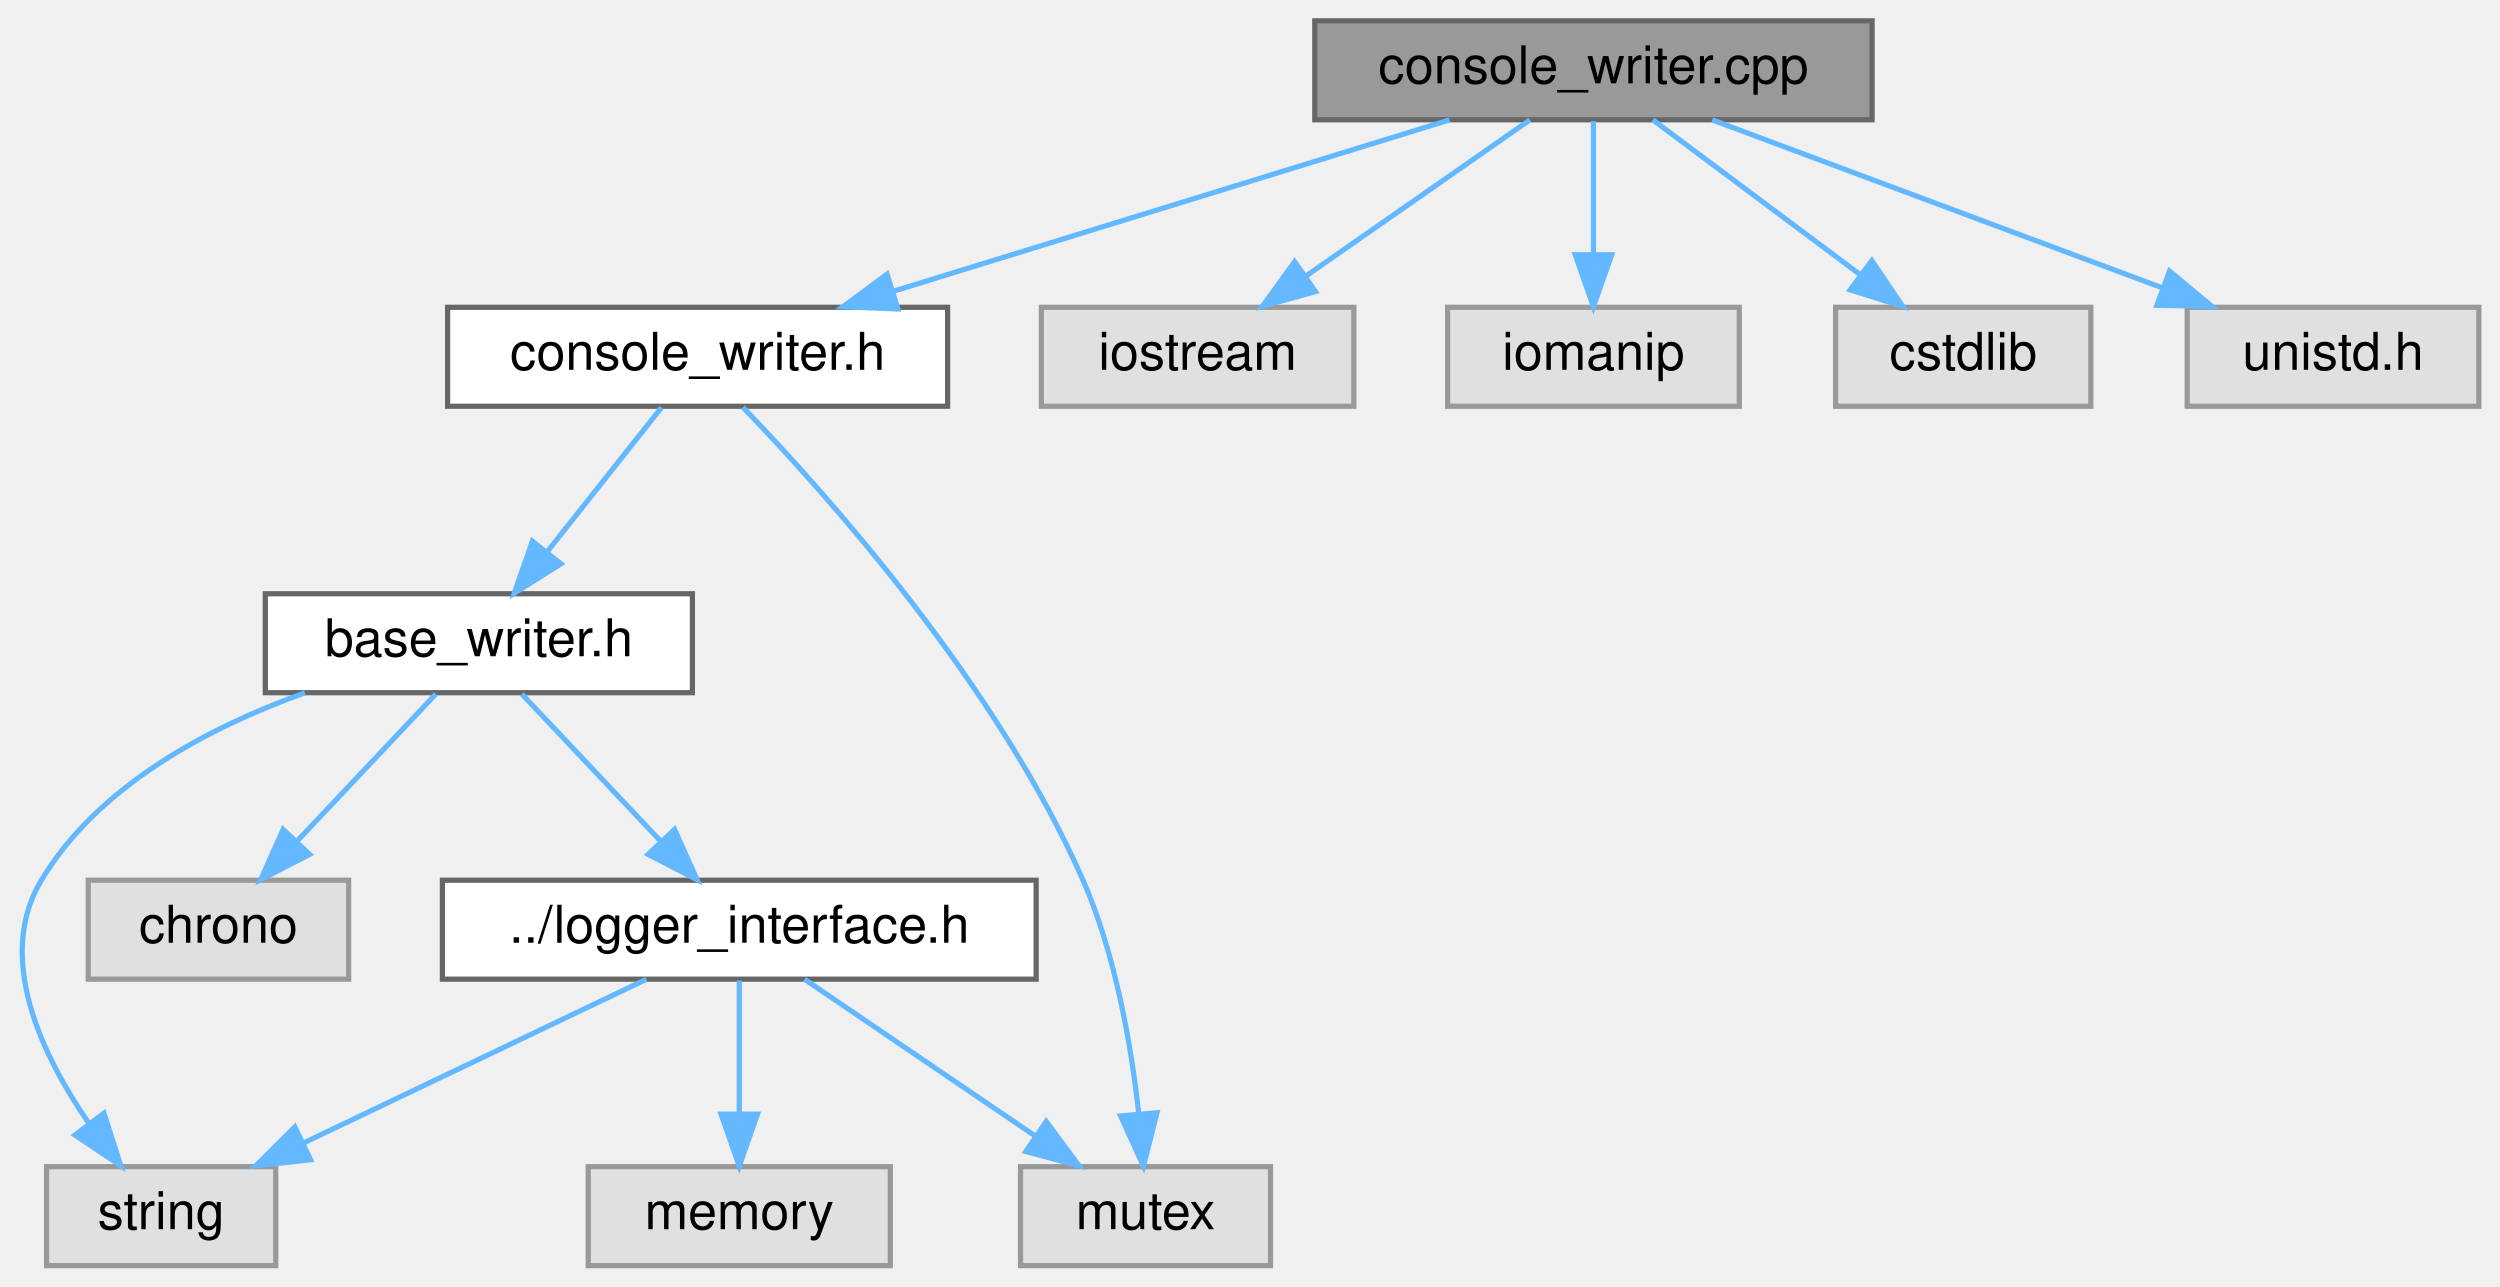
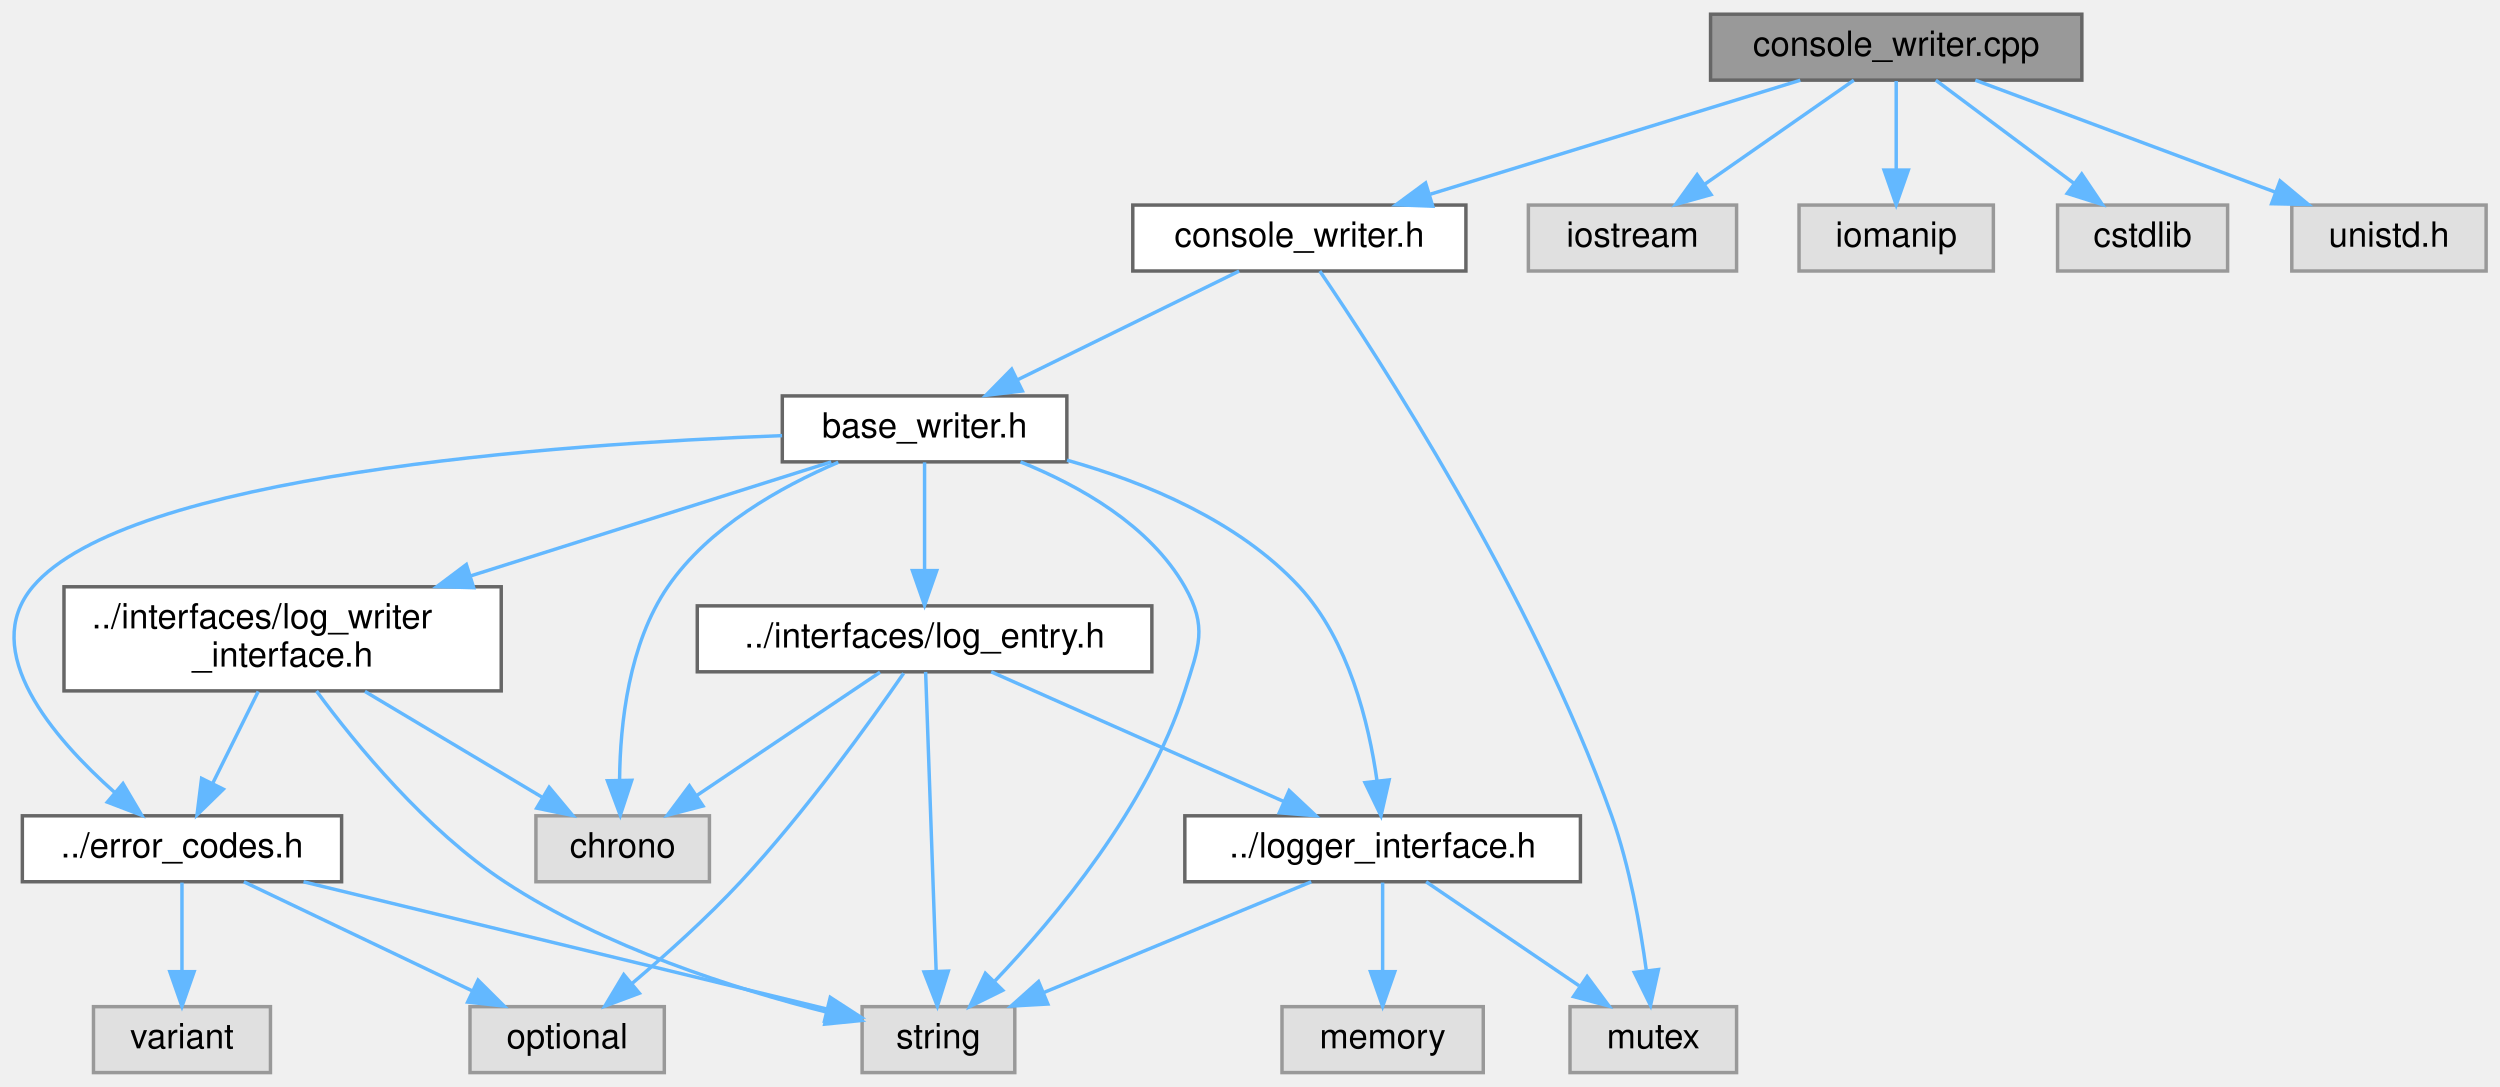
- <svg xmlns="http://www.w3.org/2000/svg" xmlns:xlink="http://www.w3.org/1999/xlink" width="480pt" height="247pt" viewBox="0.00 0.00 479.88 247.00">
-   <g id="graph0" class="graph" transform="scale(1 1) rotate(0) translate(4 243)">
+ <svg xmlns="http://www.w3.org/2000/svg" xmlns:xlink="http://www.w3.org/1999/xlink" width="720pt" height="313pt" viewBox="0.00 0.00 720.44 313.00">
+   <g id="graph0" class="graph" transform="scale(1 1) rotate(0) translate(4 309)">
    <g id="Node000001" class="node">
      <g id="a_Node000001">
        <a xlink:title=" ">
-           <polygon fill="#999999" stroke="#666666" points="355.38,-239 248.38,-239 248.38,-220 355.38,-220 355.38,-239" />
-           <text text-anchor="middle" x="301.88" y="-227" font-family="Helvetica,sans-Serif" font-size="10.00">console_writer.cpp</text>
+           <polygon fill="#999999" stroke="#666666" points="595.94,-305 488.94,-305 488.94,-286 595.94,-286 595.94,-305" />
+           <text text-anchor="middle" x="542.44" y="-293" font-family="Helvetica,sans-Serif" font-size="10.00">console_writer.cpp</text>
        </a>
      </g>
    </g>
    <g id="Node000002" class="node">
      <g id="a_Node000002">
        <a xlink:href="console__writer_8h.html" target="_top" xlink:title=" ">
-           <polygon fill="white" stroke="#666666" points="177.88,-184 81.88,-184 81.88,-165 177.88,-165 177.88,-184" />
-           <text text-anchor="middle" x="129.88" y="-172" font-family="Helvetica,sans-Serif" font-size="10.00">console_writer.h</text>
+           <polygon fill="white" stroke="#666666" points="418.44,-250 322.44,-250 322.44,-231 418.44,-231 418.44,-250" />
+           <text text-anchor="middle" x="370.44" y="-238" font-family="Helvetica,sans-Serif" font-size="10.00">console_writer.h</text>
        </a>
      </g>
    </g>
    <g id="edge1_Node000001_Node000002" class="edge">
      <g id="a_edge1_Node000001_Node000002">
        <a xlink:title=" ">
-           <path fill="none" stroke="#63b8ff" d="M274.24,-219.98C245.37,-211.09 199.87,-197.07 167.68,-187.15" />
-           <polygon fill="#63b8ff" stroke="#63b8ff" points="168.32,-183.68 157.73,-184.08 166.26,-190.37 168.32,-183.68" />
-         </a>
-       </g>
-     </g>
-     <g id="Node000009" class="node">
-       <g id="a_Node000009">
-         <a xlink:title=" ">
-           <polygon fill="#e0e0e0" stroke="#999999" points="255.88,-184 195.88,-184 195.88,-165 255.88,-165 255.88,-184" />
-           <text text-anchor="middle" x="225.88" y="-172" font-family="Helvetica,sans-Serif" font-size="10.00">iostream</text>
-         </a>
-       </g>
-     </g>
-     <g id="edge10_Node000001_Node000009" class="edge">
-       <g id="a_edge10_Node000001_Node000009">
-         <a xlink:title=" ">
-           <path fill="none" stroke="#63b8ff" d="M289.67,-219.98C278.1,-211.92 260.5,-199.65 246.72,-190.03" />
-           <polygon fill="#63b8ff" stroke="#63b8ff" points="248.52,-187.02 238.31,-184.17 244.51,-192.76 248.52,-187.02" />
-         </a>
-       </g>
-     </g>
-     <g id="Node000010" class="node">
-       <g id="a_Node000010">
-         <a xlink:title=" ">
-           <polygon fill="#e0e0e0" stroke="#999999" points="329.88,-184 273.88,-184 273.88,-165 329.88,-165 329.88,-184" />
-           <text text-anchor="middle" x="301.88" y="-172" font-family="Helvetica,sans-Serif" font-size="10.00">iomanip</text>
-         </a>
-       </g>
-     </g>
-     <g id="edge11_Node000001_Node000010" class="edge">
-       <g id="a_edge11_Node000001_Node000010">
-         <a xlink:title=" ">
-           <path fill="none" stroke="#63b8ff" d="M301.88,-219.75C301.88,-212.8 301.88,-202.85 301.88,-194.13" />
-           <polygon fill="#63b8ff" stroke="#63b8ff" points="305.38,-194.09 301.88,-184.09 298.38,-194.09 305.38,-194.09" />
-         </a>
-       </g>
-     </g>
-     <g id="Node000011" class="node">
-       <g id="a_Node000011">
-         <a xlink:title=" ">
-           <polygon fill="#e0e0e0" stroke="#999999" points="397.38,-184 348.38,-184 348.38,-165 397.38,-165 397.38,-184" />
-           <text text-anchor="middle" x="372.88" y="-172" font-family="Helvetica,sans-Serif" font-size="10.00">cstdlib</text>
-         </a>
-       </g>
-     </g>
-     <g id="edge12_Node000001_Node000011" class="edge">
-       <g id="a_edge12_Node000001_Node000011">
-         <a xlink:title=" ">
-           <path fill="none" stroke="#63b8ff" d="M313.29,-219.98C323.99,-212 340.22,-199.88 353.04,-190.31" />
-           <polygon fill="#63b8ff" stroke="#63b8ff" points="355.34,-192.96 361.26,-184.17 351.16,-187.35 355.34,-192.96" />
-         </a>
-       </g>
-     </g>
-     <g id="Node000012" class="node">
-       <g id="a_Node000012">
-         <a xlink:title=" ">
-           <polygon fill="#e0e0e0" stroke="#999999" points="471.88,-184 415.88,-184 415.88,-165 471.88,-165 471.88,-184" />
-           <text text-anchor="middle" x="443.88" y="-172" font-family="Helvetica,sans-Serif" font-size="10.00">unistd.h</text>
-         </a>
-       </g>
-     </g>
-     <g id="edge13_Node000001_Node000012" class="edge">
-       <g id="a_edge13_Node000001_Node000012">
-         <a xlink:title=" ">
-           <path fill="none" stroke="#63b8ff" d="M324.69,-219.98C348.05,-211.27 384.58,-197.63 411.05,-187.75" />
-           <polygon fill="#63b8ff" stroke="#63b8ff" points="412.5,-190.95 420.65,-184.17 410.06,-184.39 412.5,-190.95" />
+           <path fill="none" stroke="#63b8ff" d="M514.8,-285.98C485.93,-277.09 440.43,-263.07 408.24,-253.15" />
+           <polygon fill="#63b8ff" stroke="#63b8ff" points="408.88,-249.68 398.29,-250.08 406.82,-256.37 408.88,-249.68" />
+         </a>
+       </g>
+     </g>
+     <g id="Node000014" class="node">
+       <g id="a_Node000014">
+         <a xlink:title=" ">
+           <polygon fill="#e0e0e0" stroke="#999999" points="496.44,-250 436.44,-250 436.44,-231 496.44,-231 496.44,-250" />
+           <text text-anchor="middle" x="466.44" y="-238" font-family="Helvetica,sans-Serif" font-size="10.00">iostream</text>
+         </a>
+       </g>
+     </g>
+     <g id="edge23_Node000001_Node000014" class="edge">
+       <g id="a_edge23_Node000001_Node000014">
+         <a xlink:title=" ">
+           <path fill="none" stroke="#63b8ff" d="M530.23,-285.98C518.66,-277.92 501.06,-265.65 487.28,-256.03" />
+           <polygon fill="#63b8ff" stroke="#63b8ff" points="489.08,-253.02 478.87,-250.17 485.07,-258.76 489.08,-253.02" />
+         </a>
+       </g>
+     </g>
+     <g id="Node000015" class="node">
+       <g id="a_Node000015">
+         <a xlink:title=" ">
+           <polygon fill="#e0e0e0" stroke="#999999" points="570.44,-250 514.44,-250 514.44,-231 570.44,-231 570.44,-250" />
+           <text text-anchor="middle" x="542.44" y="-238" font-family="Helvetica,sans-Serif" font-size="10.00">iomanip</text>
+         </a>
+       </g>
+     </g>
+     <g id="edge24_Node000001_Node000015" class="edge">
+       <g id="a_edge24_Node000001_Node000015">
+         <a xlink:title=" ">
+           <path fill="none" stroke="#63b8ff" d="M542.44,-285.75C542.44,-278.8 542.44,-268.85 542.44,-260.13" />
+           <polygon fill="#63b8ff" stroke="#63b8ff" points="545.94,-260.09 542.44,-250.09 538.94,-260.09 545.94,-260.09" />
+         </a>
+       </g>
+     </g>
+     <g id="Node000016" class="node">
+       <g id="a_Node000016">
+         <a xlink:title=" ">
+           <polygon fill="#e0e0e0" stroke="#999999" points="637.94,-250 588.94,-250 588.94,-231 637.94,-231 637.94,-250" />
+           <text text-anchor="middle" x="613.44" y="-238" font-family="Helvetica,sans-Serif" font-size="10.00">cstdlib</text>
+         </a>
+       </g>
+     </g>
+     <g id="edge25_Node000001_Node000016" class="edge">
+       <g id="a_edge25_Node000001_Node000016">
+         <a xlink:title=" ">
+           <path fill="none" stroke="#63b8ff" d="M553.85,-285.98C564.55,-278 580.78,-265.88 593.6,-256.31" />
+           <polygon fill="#63b8ff" stroke="#63b8ff" points="595.9,-258.96 601.82,-250.17 591.72,-253.35 595.9,-258.96" />
+         </a>
+       </g>
+     </g>
+     <g id="Node000017" class="node">
+       <g id="a_Node000017">
+         <a xlink:title=" ">
+           <polygon fill="#e0e0e0" stroke="#999999" points="712.44,-250 656.44,-250 656.44,-231 712.44,-231 712.44,-250" />
+           <text text-anchor="middle" x="684.44" y="-238" font-family="Helvetica,sans-Serif" font-size="10.00">unistd.h</text>
+         </a>
+       </g>
+     </g>
+     <g id="edge26_Node000001_Node000017" class="edge">
+       <g id="a_edge26_Node000001_Node000017">
+         <a xlink:title=" ">
+           <path fill="none" stroke="#63b8ff" d="M565.25,-285.98C588.61,-277.27 625.14,-263.63 651.61,-253.75" />
+           <polygon fill="#63b8ff" stroke="#63b8ff" points="653.06,-256.95 661.21,-250.17 650.62,-250.39 653.06,-256.95" />
        </a>
      </g>
    </g>
    <g id="Node000003" class="node">
      <g id="a_Node000003">
        <a xlink:href="base__writer_8h.html" target="_top" xlink:title=" ">
-           <polygon fill="white" stroke="#666666" points="128.88,-129 46.88,-129 46.88,-110 128.88,-110 128.88,-129" />
-           <text text-anchor="middle" x="87.88" y="-117" font-family="Helvetica,sans-Serif" font-size="10.00">base_writer.h</text>
+           <polygon fill="white" stroke="#666666" points="303.44,-195 221.44,-195 221.44,-176 303.44,-176 303.44,-195" />
+           <text text-anchor="middle" x="262.44" y="-183" font-family="Helvetica,sans-Serif" font-size="10.00">base_writer.h</text>
        </a>
      </g>
    </g>
    <g id="edge2_Node000002_Node000003" class="edge">
      <g id="a_edge2_Node000002_Node000003">
        <a xlink:title=" ">
-           <path fill="none" stroke="#63b8ff" d="M122.94,-164.75C117.01,-157.26 108.31,-146.28 101.05,-137.13" />
-           <polygon fill="#63b8ff" stroke="#63b8ff" points="103.64,-134.75 94.68,-129.09 98.15,-139.1 103.64,-134.75" />
+           <path fill="none" stroke="#63b8ff" d="M353.09,-230.98C335.87,-222.54 309.24,-209.47 289.29,-199.68" />
+           <polygon fill="#63b8ff" stroke="#63b8ff" points="290.62,-196.43 280.11,-195.17 287.54,-202.72 290.62,-196.43" />
        </a>
      </g>
    </g>
    <g id="Node000008" class="node">
      <g id="a_Node000008">
        <a xlink:title=" ">
-           <polygon fill="#e0e0e0" stroke="#999999" points="239.88,-19 191.88,-19 191.88,0 239.88,0 239.88,-19" />
-           <text text-anchor="middle" x="215.88" y="-7" font-family="Helvetica,sans-Serif" font-size="10.00">mutex</text>
-         </a>
-       </g>
-     </g>
-     <g id="edge9_Node000002_Node000008" class="edge">
-       <g id="a_edge9_Node000002_Node000008">
-         <a xlink:title=" ">
-           <path fill="none" stroke="#63b8ff" d="M138.58,-164.8C154.3,-148.51 187.37,-111.66 203.88,-74 210.15,-59.69 213.15,-42.17 214.58,-29.16" />
-           <polygon fill="#63b8ff" stroke="#63b8ff" points="218.08,-29.35 215.48,-19.08 211.1,-28.73 218.08,-29.35" />
+           <polygon fill="#e0e0e0" stroke="#999999" points="496.44,-19 448.44,-19 448.44,0 496.44,0 496.44,-19" />
+           <text text-anchor="middle" x="472.44" y="-7" font-family="Helvetica,sans-Serif" font-size="10.00">mutex</text>
+         </a>
+       </g>
+     </g>
+     <g id="edge22_Node000002_Node000008" class="edge">
+       <g id="a_edge22_Node000002_Node000008">
+         <a xlink:title=" ">
+           <path fill="none" stroke="#63b8ff" d="M376.33,-230.99C392.46,-207.29 437.6,-138.08 460.44,-74 465.62,-59.45 468.7,-42.19 470.44,-29.33" />
+           <polygon fill="#63b8ff" stroke="#63b8ff" points="473.92,-29.7 471.64,-19.35 466.97,-28.86 473.92,-29.7" />
        </a>
      </g>
    </g>
    <g id="Node000004" class="node">
      <g id="a_Node000004">
        <a xlink:title=" ">
-           <polygon fill="#e0e0e0" stroke="#999999" points="48.88,-19 4.88,-19 4.88,0 48.88,0 48.88,-19" />
-           <text text-anchor="middle" x="26.88" y="-7" font-family="Helvetica,sans-Serif" font-size="10.00">string</text>
+           <polygon fill="#e0e0e0" stroke="#999999" points="288.44,-19 244.44,-19 244.44,0 288.44,0 288.44,-19" />
+           <text text-anchor="middle" x="266.44" y="-7" font-family="Helvetica,sans-Serif" font-size="10.00">string</text>
        </a>
      </g>
    </g>
    <g id="edge3_Node000003_Node000004" class="edge">
      <g id="a_edge3_Node000003_Node000004">
        <a xlink:title=" ">
-           <path fill="none" stroke="#63b8ff" d="M54.48,-109.98C36.1,-103.4 14.86,-92.24 3.88,-74 -4.96,-59.31 3.8,-40.68 12.95,-27.4" />
-           <polygon fill="#63b8ff" stroke="#63b8ff" points="15.91,-29.28 19.12,-19.19 10.32,-25.08 15.91,-29.28" />
+           <path fill="none" stroke="#63b8ff" d="M290.09,-175.98C307.02,-169.17 327.32,-157.76 337.44,-140 344.04,-128.41 341.5,-122.7 337.44,-110 326.72,-76.52 300.15,-44.71 282.73,-26.43" />
+           <polygon fill="#63b8ff" stroke="#63b8ff" points="284.96,-23.71 275.45,-19.02 279.96,-28.61 284.96,-23.71" />
        </a>
      </g>
    </g>
    <g id="Node000005" class="node">
      <g id="a_Node000005">
        <a xlink:title=" ">
-           <polygon fill="#e0e0e0" stroke="#999999" points="62.88,-74 12.88,-74 12.88,-55 62.88,-55 62.88,-74" />
-           <text text-anchor="middle" x="37.88" y="-62" font-family="Helvetica,sans-Serif" font-size="10.00">chrono</text>
+           <polygon fill="#e0e0e0" stroke="#999999" points="200.44,-74 150.44,-74 150.44,-55 200.44,-55 200.44,-74" />
+           <text text-anchor="middle" x="175.44" y="-62" font-family="Helvetica,sans-Serif" font-size="10.00">chrono</text>
        </a>
      </g>
    </g>
    <g id="edge4_Node000003_Node000005" class="edge">
      <g id="a_edge4_Node000003_Node000005">
        <a xlink:title=" ">
-           <path fill="none" stroke="#63b8ff" d="M79.62,-109.75C72.41,-102.11 61.77,-90.82 53.03,-81.56" />
-           <polygon fill="#63b8ff" stroke="#63b8ff" points="55.39,-78.96 45.98,-74.09 50.3,-83.76 55.39,-78.96" />
+           <path fill="none" stroke="#63b8ff" d="M237.58,-175.88C221.03,-168.83 200.22,-157.19 188.44,-140 177.21,-123.62 174.71,-100.58 174.55,-84.48" />
+           <polygon fill="#63b8ff" stroke="#63b8ff" points="178.05,-84.23 174.75,-74.17 171.05,-84.1 178.05,-84.23" />
        </a>
      </g>
    </g>
    <g id="Node000006" class="node">
      <g id="a_Node000006">
        <a xlink:href="logger__interface_8h.html" target="_top" xlink:title=" ">
-           <polygon fill="white" stroke="#666666" points="194.88,-74 80.88,-74 80.88,-55 194.88,-55 194.88,-74" />
-           <text text-anchor="middle" x="137.88" y="-62" font-family="Helvetica,sans-Serif" font-size="10.00">../logger_interface.h</text>
+           <polygon fill="white" stroke="#666666" points="451.44,-74 337.44,-74 337.44,-55 451.44,-55 451.44,-74" />
+           <text text-anchor="middle" x="394.44" y="-62" font-family="Helvetica,sans-Serif" font-size="10.00">../logger_interface.h</text>
        </a>
      </g>
    </g>
    <g id="edge5_Node000003_Node000006" class="edge">
      <g id="a_edge5_Node000003_Node000006">
        <a xlink:title=" ">
-           <path fill="none" stroke="#63b8ff" d="M96.13,-109.75C103.34,-102.11 113.99,-90.82 122.72,-81.56" />
-           <polygon fill="#63b8ff" stroke="#63b8ff" points="125.46,-83.76 129.78,-74.09 120.37,-78.96 125.46,-83.76" />
+           <path fill="none" stroke="#63b8ff" d="M303.49,-176.48C326.03,-170.1 352.89,-158.99 370.44,-140 384.67,-124.59 390.47,-100.67 392.82,-84.11" />
+           <polygon fill="#63b8ff" stroke="#63b8ff" points="396.32,-84.35 393.97,-74.02 389.36,-83.56 396.32,-84.35" />
+         </a>
+       </g>
+     </g>
+     <g id="Node000009" class="node">
+       <g id="a_Node000009">
+         <a xlink:href="error__codes_8h.html" target="_top" xlink:title=" ">
+           <polygon fill="white" stroke="#666666" points="94.44,-74 2.44,-74 2.44,-55 94.44,-55 94.44,-74" />
+           <text text-anchor="middle" x="48.44" y="-62" font-family="Helvetica,sans-Serif" font-size="10.00">../error_codes.h</text>
+         </a>
+       </g>
+     </g>
+     <g id="edge9_Node000003_Node000009" class="edge">
+       <g id="a_edge9_Node000003_Node000009">
+         <a xlink:title=" ">
+           <path fill="none" stroke="#63b8ff" d="M221.38,-183.56C155.94,-181.11 32.56,-172.22 5.44,-140 -10.16,-121.47 11.26,-96.52 29.06,-80.72" />
+           <polygon fill="#63b8ff" stroke="#63b8ff" points="31.44,-83.29 36.83,-74.16 26.93,-77.94 31.44,-83.29" />
+         </a>
+       </g>
+     </g>
+     <g id="Node000012" class="node">
+       <g id="a_Node000012">
+         <a xlink:href="log__writer__interface_8h.html" target="_top" xlink:title=" ">
+           <polygon fill="white" stroke="#666666" points="140.44,-140 14.44,-140 14.44,-110 140.44,-110 140.44,-140" />
+           <text text-anchor="start" x="22.44" y="-128" font-family="Helvetica,sans-Serif" font-size="10.00">../interfaces/log_writer</text>
+           <text text-anchor="middle" x="77.44" y="-117" font-family="Helvetica,sans-Serif" font-size="10.00">_interface.h</text>
+         </a>
+       </g>
+     </g>
+     <g id="edge13_Node000003_Node000012" class="edge">
+       <g id="a_edge13_Node000003_Node000012">
+         <a xlink:title=" ">
+           <path fill="none" stroke="#63b8ff" d="M235.54,-175.99C208.45,-167.43 165.89,-153.97 131.76,-143.18" />
+           <polygon fill="#63b8ff" stroke="#63b8ff" points="132.5,-139.74 121.91,-140.06 130.39,-146.42 132.5,-139.74" />
+         </a>
+       </g>
+     </g>
+     <g id="Node000013" class="node">
+       <g id="a_Node000013">
+         <a xlink:href="log__entry_8h.html" target="_top" xlink:title=" ">
+           <polygon fill="white" stroke="#666666" points="327.94,-134.5 196.94,-134.5 196.94,-115.5 327.94,-115.5 327.94,-134.5" />
+           <text text-anchor="middle" x="262.44" y="-122.5" font-family="Helvetica,sans-Serif" font-size="10.00">../interfaces/log_entry.h</text>
+         </a>
+       </g>
+     </g>
+     <g id="edge17_Node000003_Node000013" class="edge">
+       <g id="a_edge17_Node000003_Node000013">
+         <a xlink:title=" ">
+           <path fill="none" stroke="#63b8ff" d="M262.44,-175.87C262.44,-167.75 262.44,-155.31 262.44,-144.89" />
+           <polygon fill="#63b8ff" stroke="#63b8ff" points="265.94,-144.67 262.44,-134.67 258.94,-144.67 265.94,-144.67" />
        </a>
      </g>
    </g>
    <g id="edge8_Node000006_Node000004" class="edge">
      <g id="a_edge8_Node000006_Node000004">
        <a xlink:title=" ">
-           <path fill="none" stroke="#63b8ff" d="M120.04,-54.98C102.27,-46.5 74.73,-33.35 54.2,-23.54" />
-           <polygon fill="#63b8ff" stroke="#63b8ff" points="55.57,-20.32 45.04,-19.17 52.55,-26.64 55.57,-20.32" />
+           <path fill="none" stroke="#63b8ff" d="M373.87,-54.98C353,-46.34 320.47,-32.87 296.66,-23.02" />
+           <polygon fill="#63b8ff" stroke="#63b8ff" points="297.96,-19.76 287.38,-19.17 295.28,-26.23 297.96,-19.76" />
        </a>
      </g>
    </g>
    <g id="Node000007" class="node">
      <g id="a_Node000007">
        <a xlink:title=" ">
-           <polygon fill="#e0e0e0" stroke="#999999" points="166.88,-19 108.88,-19 108.88,0 166.88,0 166.88,-19" />
-           <text text-anchor="middle" x="137.88" y="-7" font-family="Helvetica,sans-Serif" font-size="10.00">memory</text>
+           <polygon fill="#e0e0e0" stroke="#999999" points="423.44,-19 365.44,-19 365.44,0 423.44,0 423.44,-19" />
+           <text text-anchor="middle" x="394.44" y="-7" font-family="Helvetica,sans-Serif" font-size="10.00">memory</text>
        </a>
      </g>
    </g>
    <g id="edge6_Node000006_Node000007" class="edge">
      <g id="a_edge6_Node000006_Node000007">
        <a xlink:title=" ">
-           <path fill="none" stroke="#63b8ff" d="M137.88,-54.75C137.88,-47.8 137.88,-37.85 137.88,-29.13" />
-           <polygon fill="#63b8ff" stroke="#63b8ff" points="141.38,-29.09 137.88,-19.09 134.38,-29.09 141.38,-29.09" />
+           <path fill="none" stroke="#63b8ff" d="M394.44,-54.75C394.44,-47.8 394.44,-37.85 394.44,-29.13" />
+           <polygon fill="#63b8ff" stroke="#63b8ff" points="397.94,-29.09 394.44,-19.09 390.94,-29.09 397.94,-29.09" />
        </a>
      </g>
    </g>
    <g id="edge7_Node000006_Node000008" class="edge">
      <g id="a_edge7_Node000006_Node000008">
        <a xlink:title=" ">
-           <path fill="none" stroke="#63b8ff" d="M150.41,-54.98C162.28,-46.92 180.34,-34.65 194.49,-25.03" />
-           <polygon fill="#63b8ff" stroke="#63b8ff" points="196.81,-27.69 203.12,-19.17 192.88,-21.9 196.81,-27.69" />
+           <path fill="none" stroke="#63b8ff" d="M406.97,-54.98C418.84,-46.92 436.9,-34.65 451.05,-25.03" />
+           <polygon fill="#63b8ff" stroke="#63b8ff" points="453.37,-27.69 459.68,-19.17 449.44,-21.9 453.37,-27.69" />
+         </a>
+       </g>
+     </g>
+     <g id="edge10_Node000009_Node000004" class="edge">
+       <g id="a_edge10_Node000009_Node000004">
+         <a xlink:title=" ">
+           <path fill="none" stroke="#63b8ff" d="M83.46,-54.98C125.09,-44.86 193.98,-28.11 234.3,-18.31" />
+           <polygon fill="#63b8ff" stroke="#63b8ff" points="235.26,-21.68 244.15,-15.92 233.6,-14.88 235.26,-21.68" />
+         </a>
+       </g>
+     </g>
+     <g id="Node000010" class="node">
+       <g id="a_Node000010">
+         <a xlink:title=" ">
+           <polygon fill="#e0e0e0" stroke="#999999" points="187.44,-19 131.44,-19 131.44,0 187.44,0 187.44,-19" />
+           <text text-anchor="middle" x="159.44" y="-7" font-family="Helvetica,sans-Serif" font-size="10.00">optional</text>
+         </a>
+       </g>
+     </g>
+     <g id="edge11_Node000009_Node000010" class="edge">
+       <g id="a_edge11_Node000009_Node000010">
+         <a xlink:title=" ">
+           <path fill="none" stroke="#63b8ff" d="M66.27,-54.98C84.05,-46.5 111.58,-33.35 132.12,-23.54" />
+           <polygon fill="#63b8ff" stroke="#63b8ff" points="133.76,-26.64 141.28,-19.17 130.75,-20.32 133.76,-26.64" />
+         </a>
+       </g>
+     </g>
+     <g id="Node000011" class="node">
+       <g id="a_Node000011">
+         <a xlink:title=" ">
+           <polygon fill="#e0e0e0" stroke="#999999" points="73.94,-19 22.94,-19 22.94,0 73.94,0 73.94,-19" />
+           <text text-anchor="middle" x="48.44" y="-7" font-family="Helvetica,sans-Serif" font-size="10.00">variant</text>
+         </a>
+       </g>
+     </g>
+     <g id="edge12_Node000009_Node000011" class="edge">
+       <g id="a_edge12_Node000009_Node000011">
+         <a xlink:title=" ">
+           <path fill="none" stroke="#63b8ff" d="M48.44,-54.75C48.44,-47.8 48.44,-37.85 48.44,-29.13" />
+           <polygon fill="#63b8ff" stroke="#63b8ff" points="51.94,-29.09 48.44,-19.09 44.94,-29.09 51.94,-29.09" />
+         </a>
+       </g>
+     </g>
+     <g id="edge14_Node000012_Node000004" class="edge">
+       <g id="a_edge14_Node000012_Node000004">
+         <a xlink:title=" ">
+           <path fill="none" stroke="#63b8ff" d="M87.21,-109.94C98.6,-94.5 118.79,-69.92 141.44,-55 170.14,-36.09 207.84,-24.11 234.31,-17.4" />
+           <polygon fill="#63b8ff" stroke="#63b8ff" points="235.31,-20.76 244.2,-15.01 233.66,-13.96 235.31,-20.76" />
+         </a>
+       </g>
+     </g>
+     <g id="edge15_Node000012_Node000005" class="edge">
+       <g id="a_edge15_Node000012_Node000005">
+         <a xlink:title=" ">
+           <path fill="none" stroke="#63b8ff" d="M101.16,-109.84C116.64,-100.6 136.76,-88.59 152.15,-79.4" />
+           <polygon fill="#63b8ff" stroke="#63b8ff" points="154.25,-82.23 161.04,-74.09 150.66,-76.21 154.25,-82.23" />
+         </a>
+       </g>
+     </g>
+     <g id="edge16_Node000012_Node000009" class="edge">
+       <g id="a_edge16_Node000012_Node000009">
+         <a xlink:title=" ">
+           <path fill="none" stroke="#63b8ff" d="M70.42,-109.84C66.47,-101.87 61.49,-91.84 57.28,-83.33" />
+           <polygon fill="#63b8ff" stroke="#63b8ff" points="60.36,-81.67 52.78,-74.27 54.09,-84.78 60.36,-81.67" />
+         </a>
+       </g>
+     </g>
+     <g id="edge18_Node000013_Node000004" class="edge">
+       <g id="a_edge18_Node000013_Node000004">
+         <a xlink:title=" ">
+           <path fill="none" stroke="#63b8ff" d="M262.74,-115.47C263.38,-97.23 264.9,-54.07 265.78,-29.14" />
+           <polygon fill="#63b8ff" stroke="#63b8ff" points="269.28,-29.25 266.13,-19.13 262.28,-29 269.28,-29.25" />
+         </a>
+       </g>
+     </g>
+     <g id="edge19_Node000013_Node000005" class="edge">
+       <g id="a_edge19_Node000013_Node000005">
+         <a xlink:title=" ">
+           <path fill="none" stroke="#63b8ff" d="M249.6,-115.37C235.72,-106.04 213.37,-91.01 196.83,-79.88" />
+           <polygon fill="#63b8ff" stroke="#63b8ff" points="198.58,-76.84 188.33,-74.17 194.67,-82.65 198.58,-76.84" />
+         </a>
+       </g>
+     </g>
+     <g id="edge21_Node000013_Node000006" class="edge">
+       <g id="a_edge21_Node000013_Node000006">
+         <a xlink:title=" ">
+           <path fill="none" stroke="#63b8ff" d="M281.63,-115.49C303.82,-105.66 340.56,-89.38 366.05,-78.08" />
+           <polygon fill="#63b8ff" stroke="#63b8ff" points="367.5,-81.27 375.22,-74.02 364.66,-74.87 367.5,-81.27" />
+         </a>
+       </g>
+     </g>
+     <g id="edge20_Node000013_Node000010" class="edge">
+       <g id="a_edge20_Node000013_Node000010">
+         <a xlink:title=" ">
+           <path fill="none" stroke="#63b8ff" d="M256.41,-115.08C247.05,-101.51 228.16,-75.13 209.44,-55 199.77,-44.6 187.93,-33.99 178.21,-25.74" />
+           <polygon fill="#63b8ff" stroke="#63b8ff" points="180.24,-22.87 170.31,-19.16 175.75,-28.25 180.24,-22.87" />
        </a>
      </g>
    </g>
  </g>
</svg>
